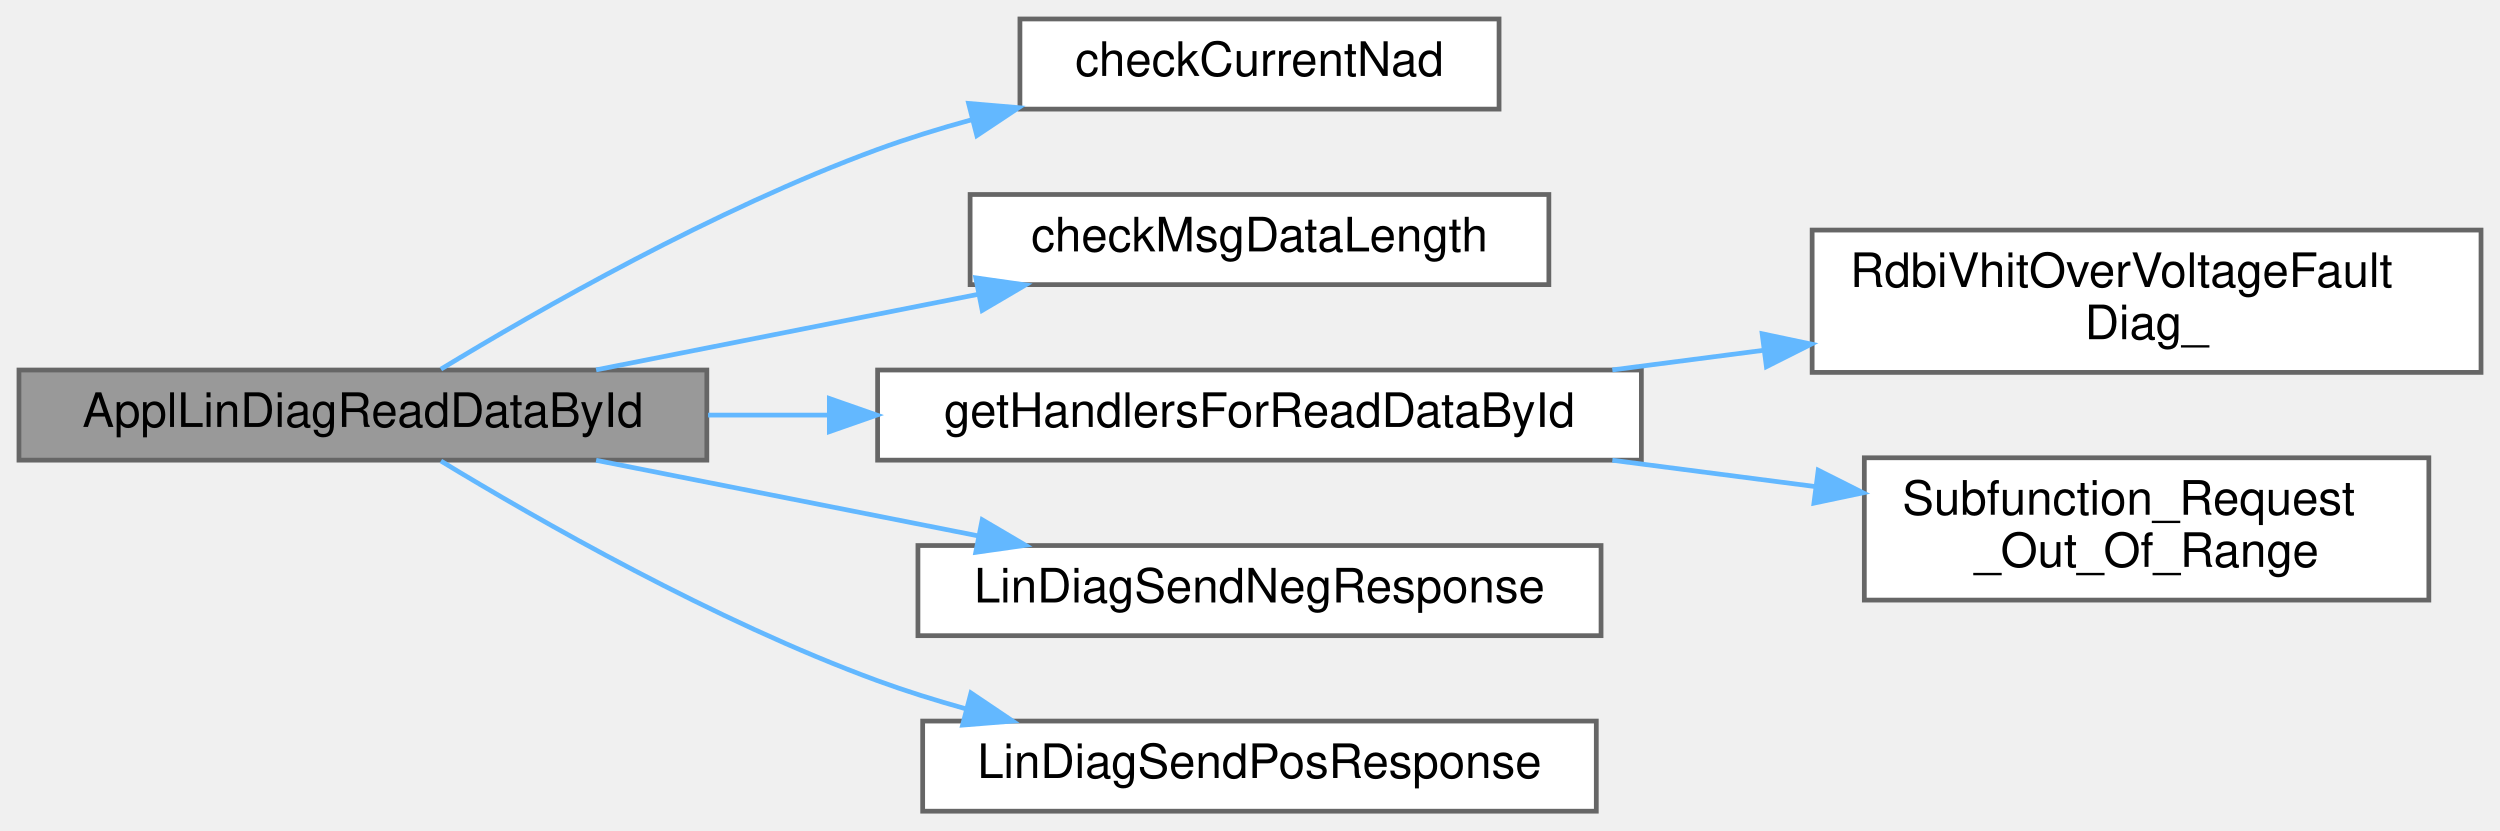
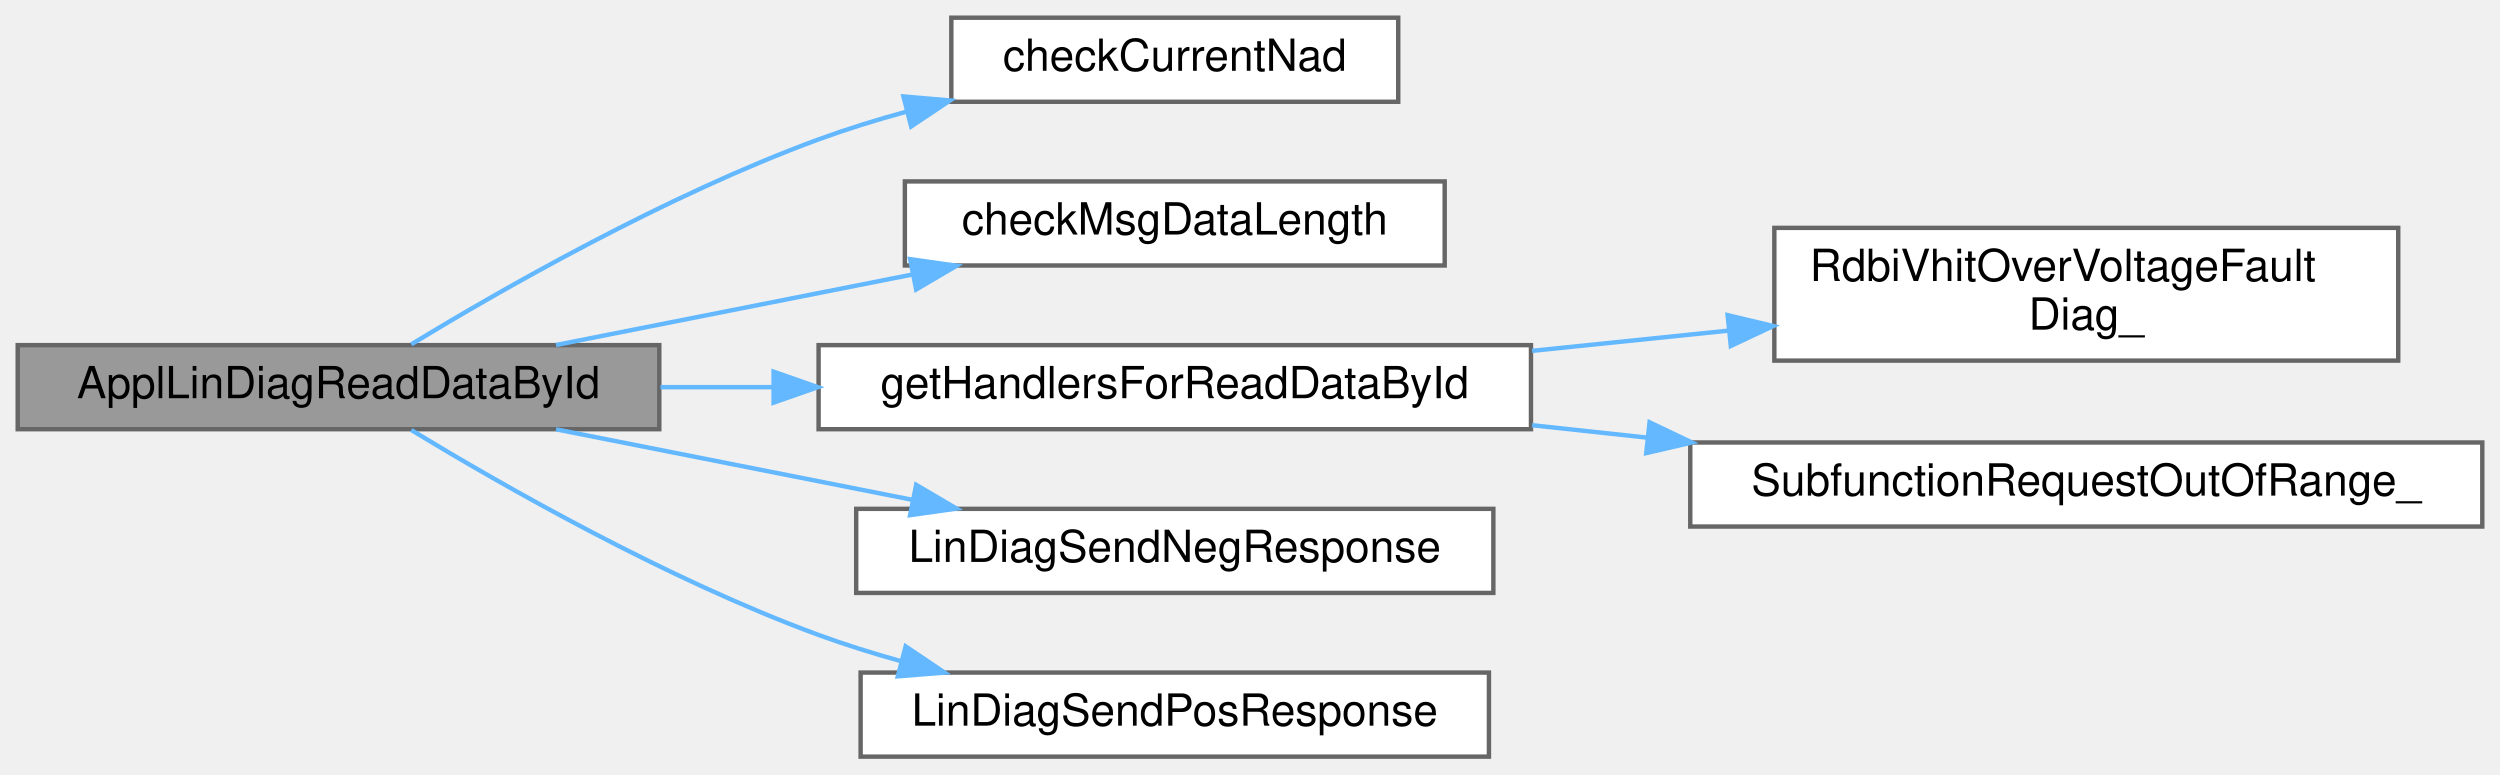
- <svg xmlns="http://www.w3.org/2000/svg" xmlns:xlink="http://www.w3.org/1999/xlink" width="527pt" height="175pt" viewBox="0.00 0.00 527.00 175.00">
+ <svg xmlns="http://www.w3.org/2000/svg" xmlns:xlink="http://www.w3.org/1999/xlink" width="565pt" height="175pt" viewBox="0.00 0.00 565.00 175.00">
  <g id="graph0" class="graph" transform="scale(1 1) rotate(0) translate(4 171)">
    <g id="Node000001" class="node">
      <g id="a_Node000001">
        <a xlink:title="Handle LIN diagnostic service &quot;ReadDataByIdentifier&quot; (0x22).">
          <polygon fill="#999999" stroke="#666666" points="145,-93 0,-93 0,-74 145,-74 145,-93" />
          <text text-anchor="middle" x="72.5" y="-81" font-family="Helvetica,sans-Serif" font-size="10.00">ApplLinDiagReadDataById</text>
        </a>
      </g>
    </g>
    <g id="Node000002" class="node">
      <g id="a_Node000002">
-         <a xlink:href="diagnostic__cfg_8c.html#ad158936d88b7d913d4ba0f10bae535a2" target="_top" xlink:title=" ">
+         <a xlink:href="group__DiagnosticCfgModule.html#gad158936d88b7d913d4ba0f10bae535a2" target="_top" xlink:title=" ">
          <polygon fill="white" stroke="#666666" points="312,-167 211,-167 211,-148 312,-148 312,-167" />
          <text text-anchor="middle" x="261.5" y="-155" font-family="Helvetica,sans-Serif" font-size="10.00">checkCurrentNad</text>
        </a>
      </g>
    </g>
    <g id="edge1_Node000001_Node000002" class="edge">
      <g id="a_edge1_Node000001_Node000002">
        <a xlink:title=" ">
          <path fill="none" stroke="#63b8ff" d="M88.94,-93.18C109.31,-105.55 146.62,-126.89 181,-139.5 187.34,-141.82 194.07,-143.91 200.84,-145.76" />
          <polygon fill="#63b8ff" stroke="#63b8ff" points="200.18,-149.2 210.73,-148.3 201.92,-142.42 200.18,-149.2" />
        </a>
      </g>
    </g>
    <g id="Node000003" class="node">
      <g id="a_Node000003">
-         <a xlink:href="diagnostic__cfg_8c.html#a6c372cd2d55d665a5a86e8eedc5ac715" target="_top" xlink:title=" ">
+         <a xlink:href="group__DiagnosticCfgModule.html#ga6c372cd2d55d665a5a86e8eedc5ac715" target="_top" xlink:title="Validate the received LIN diagnostic message length.">
          <polygon fill="white" stroke="#666666" points="322.5,-130 200.5,-130 200.5,-111 322.5,-111 322.5,-130" />
          <text text-anchor="middle" x="261.5" y="-118" font-family="Helvetica,sans-Serif" font-size="10.00">checkMsgDataLength</text>
        </a>
      </g>
    </g>
    <g id="edge2_Node000001_Node000003" class="edge">
      <g id="a_edge2_Node000001_Node000003">
        <a xlink:title=" ">
          <path fill="none" stroke="#63b8ff" d="M121.66,-93.03C146.21,-97.89 176.27,-103.83 202.13,-108.95" />
          <polygon fill="#63b8ff" stroke="#63b8ff" points="201.69,-112.43 212.18,-110.94 203.05,-105.57 201.69,-112.43" />
        </a>
      </g>
    </g>
    <g id="Node000004" class="node">
      <g id="a_Node000004">
-         <a xlink:href="diagnostic__cfg_8c.html#a9029039986a6e787abd7c3bd809e83a3" target="_top" xlink:title=" ">
+         <a xlink:href="group__DiagnosticCfgModule.html#ga9029039986a6e787abd7c3bd809e83a3" target="_top" xlink:title="Dispatch the handler associated with a ReadDataByIdentifier DID request.">
          <polygon fill="white" stroke="#666666" points="342,-93 181,-93 181,-74 342,-74 342,-93" />
          <text text-anchor="middle" x="261.5" y="-81" font-family="Helvetica,sans-Serif" font-size="10.00">getHandlersForReadDataById</text>
        </a>
      </g>
    </g>
    <g id="edge3_Node000001_Node000004" class="edge">
      <g id="a_edge3_Node000001_Node000004">
        <a xlink:title=" ">
          <path fill="none" stroke="#63b8ff" d="M145.26,-83.5C153.63,-83.5 162.24,-83.5 170.81,-83.5" />
          <polygon fill="#63b8ff" stroke="#63b8ff" points="170.83,-87 180.83,-83.5 170.83,-80 170.83,-87" />
        </a>
      </g>
    </g>
    <g id="Node000007" class="node">
      <g id="a_Node000007">
        <a xlink:href="diagnostic_8c.html#a7a1b596d1ff4b5d45331d4d234e100b0" target="_top" xlink:title=" ">
          <polygon fill="white" stroke="#666666" points="333.5,-56 189.5,-56 189.5,-37 333.5,-37 333.5,-56" />
          <text text-anchor="middle" x="261.5" y="-44" font-family="Helvetica,sans-Serif" font-size="10.00">LinDiagSendNegResponse</text>
        </a>
      </g>
    </g>
    <g id="edge6_Node000001_Node000007" class="edge">
      <g id="a_edge6_Node000001_Node000007">
        <a xlink:title=" ">
          <path fill="none" stroke="#63b8ff" d="M121.66,-73.97C146.21,-69.11 176.27,-63.17 202.13,-58.05" />
          <polygon fill="#63b8ff" stroke="#63b8ff" points="203.05,-61.43 212.18,-56.06 201.69,-54.57 203.05,-61.43" />
        </a>
      </g>
    </g>
    <g id="Node000008" class="node">
      <g id="a_Node000008">
        <a xlink:href="diagnostic_8c.html#adeef6dd72bd779ad261090c13a440525" target="_top" xlink:title=" ">
          <polygon fill="white" stroke="#666666" points="332.5,-19 190.5,-19 190.5,0 332.5,0 332.5,-19" />
          <text text-anchor="middle" x="261.5" y="-7" font-family="Helvetica,sans-Serif" font-size="10.00">LinDiagSendPosResponse</text>
        </a>
      </g>
    </g>
    <g id="edge7_Node000001_Node000008" class="edge">
      <g id="a_edge7_Node000001_Node000008">
        <a xlink:title=" ">
          <path fill="none" stroke="#63b8ff" d="M88.94,-73.82C109.31,-61.45 146.62,-40.11 181,-27.5 186.93,-25.33 193.21,-23.36 199.53,-21.6" />
          <polygon fill="#63b8ff" stroke="#63b8ff" points="200.68,-24.92 209.47,-19 198.91,-18.15 200.68,-24.92" />
        </a>
      </g>
    </g>
    <g id="Node000005" class="node">
      <g id="a_Node000005">
-         <a xlink:href="diagnostic__cfg_8c.html#ae108d0401f813aac27f8da5a3322c2ce" target="_top" xlink:title=" ">
-           <polygon fill="white" stroke="#666666" points="519,-122.5 378,-122.5 378,-92.5 519,-92.5 519,-122.5" />
-           <text text-anchor="start" x="386" y="-110.5" font-family="Helvetica,sans-Serif" font-size="10.00">RdbiVhitOverVoltageFault</text>
-           <text text-anchor="middle" x="448.5" y="-99.5" font-family="Helvetica,sans-Serif" font-size="10.00">Diag_</text>
+         <a xlink:href="group__DiagnosticCfgModule.html#gae108d0401f813aac27f8da5a3322c2ce" target="_top" xlink:title="DID handler that provides the Over Voltage Fault diagnostic information.">
+           <polygon fill="white" stroke="#666666" points="538,-119.5 397,-119.5 397,-89.5 538,-89.5 538,-119.5" />
+           <text text-anchor="start" x="405" y="-107.5" font-family="Helvetica,sans-Serif" font-size="10.00">RdbiVhitOverVoltageFault</text>
+           <text text-anchor="middle" x="467.5" y="-96.5" font-family="Helvetica,sans-Serif" font-size="10.00">Diag_</text>
        </a>
      </g>
    </g>
    <g id="edge4_Node000004_Node000005" class="edge">
      <g id="a_edge4_Node000004_Node000005">
        <a xlink:title=" ">
-           <path fill="none" stroke="#63b8ff" d="M335.88,-93.02C346.36,-94.38 357.17,-95.78 367.76,-97.16" />
-           <polygon fill="#63b8ff" stroke="#63b8ff" points="367.46,-100.65 377.82,-98.46 368.36,-93.7 367.46,-100.65" />
+           <path fill="none" stroke="#63b8ff" d="M342.25,-91.71C356.87,-93.21 372.13,-94.79 386.74,-96.29" />
+           <polygon fill="#63b8ff" stroke="#63b8ff" points="386.44,-99.78 396.75,-97.32 387.16,-92.81 386.44,-99.78" />
        </a>
      </g>
    </g>
    <g id="Node000006" class="node">
      <g id="a_Node000006">
-         <a xlink:href="diagnostic__cfg_8c.html#a0e7b09558e42537166405d1da055e90d" target="_top" xlink:title=" ">
-           <polygon fill="white" stroke="#666666" points="508,-74.5 389,-74.5 389,-44.5 508,-44.5 508,-74.5" />
-           <text text-anchor="start" x="397" y="-62.5" font-family="Helvetica,sans-Serif" font-size="10.00">Subfunction_Request</text>
-           <text text-anchor="middle" x="448.5" y="-51.5" font-family="Helvetica,sans-Serif" font-size="10.00">_Out_Of_Range</text>
+         <a xlink:href="group__DiagnosticCfgModule.html#ga623602ac7db748ce50de86c75b512405" target="_top" xlink:title="Default DID handler used for unsupported requests (&quot;Request Out Of Range&quot;).">
+           <polygon fill="white" stroke="#666666" points="557,-71 378,-71 378,-52 557,-52 557,-71" />
+           <text text-anchor="middle" x="467.5" y="-59" font-family="Helvetica,sans-Serif" font-size="10.00">SubfunctionRequestOutOfRange_</text>
        </a>
      </g>
    </g>
    <g id="edge5_Node000004_Node000006" class="edge">
      <g id="a_edge5_Node000004_Node000006">
        <a xlink:title=" ">
-           <path fill="none" stroke="#63b8ff" d="M335.88,-73.98C350.01,-72.15 364.75,-70.23 378.73,-68.42" />
-           <polygon fill="#63b8ff" stroke="#63b8ff" points="379.28,-71.88 388.74,-67.12 378.38,-64.94 379.28,-71.88" />
+           <path fill="none" stroke="#63b8ff" d="M342.25,-74.9C350.76,-73.98 359.49,-73.04 368.19,-72.1" />
+           <polygon fill="#63b8ff" stroke="#63b8ff" points="368.8,-75.56 378.37,-71 368.05,-68.6 368.8,-75.56" />
        </a>
      </g>
    </g>
  </g>
</svg>
